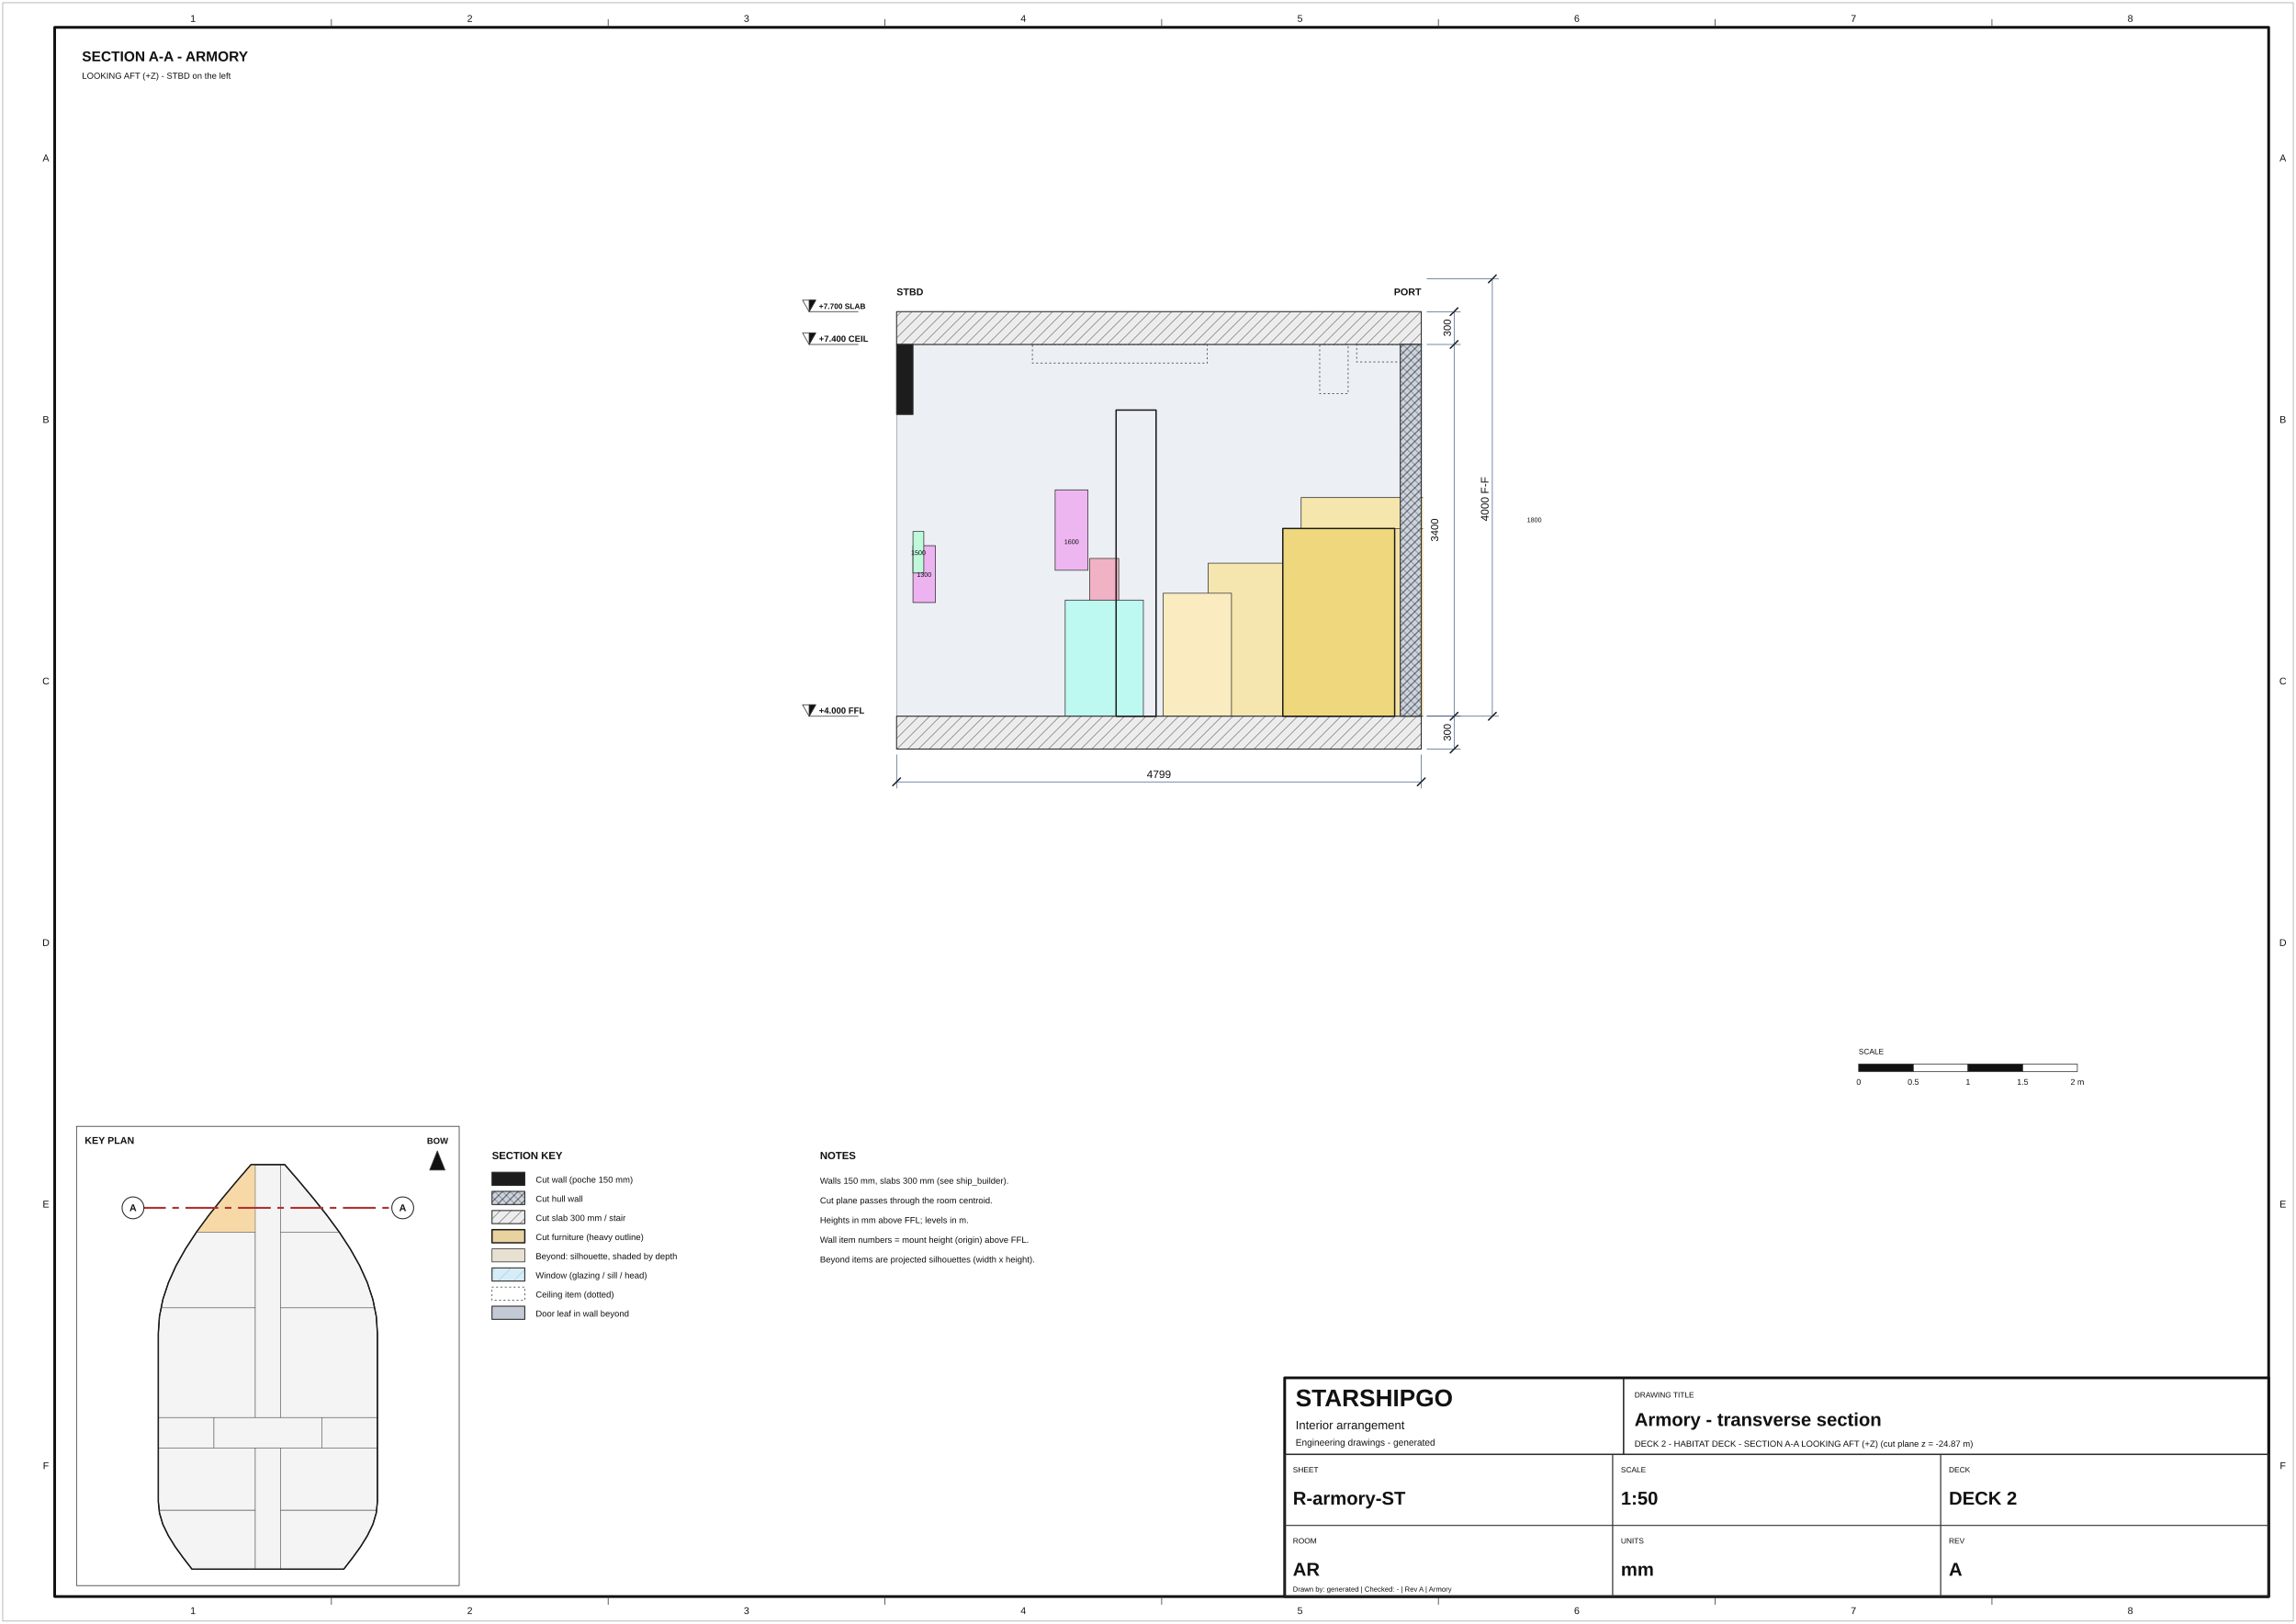
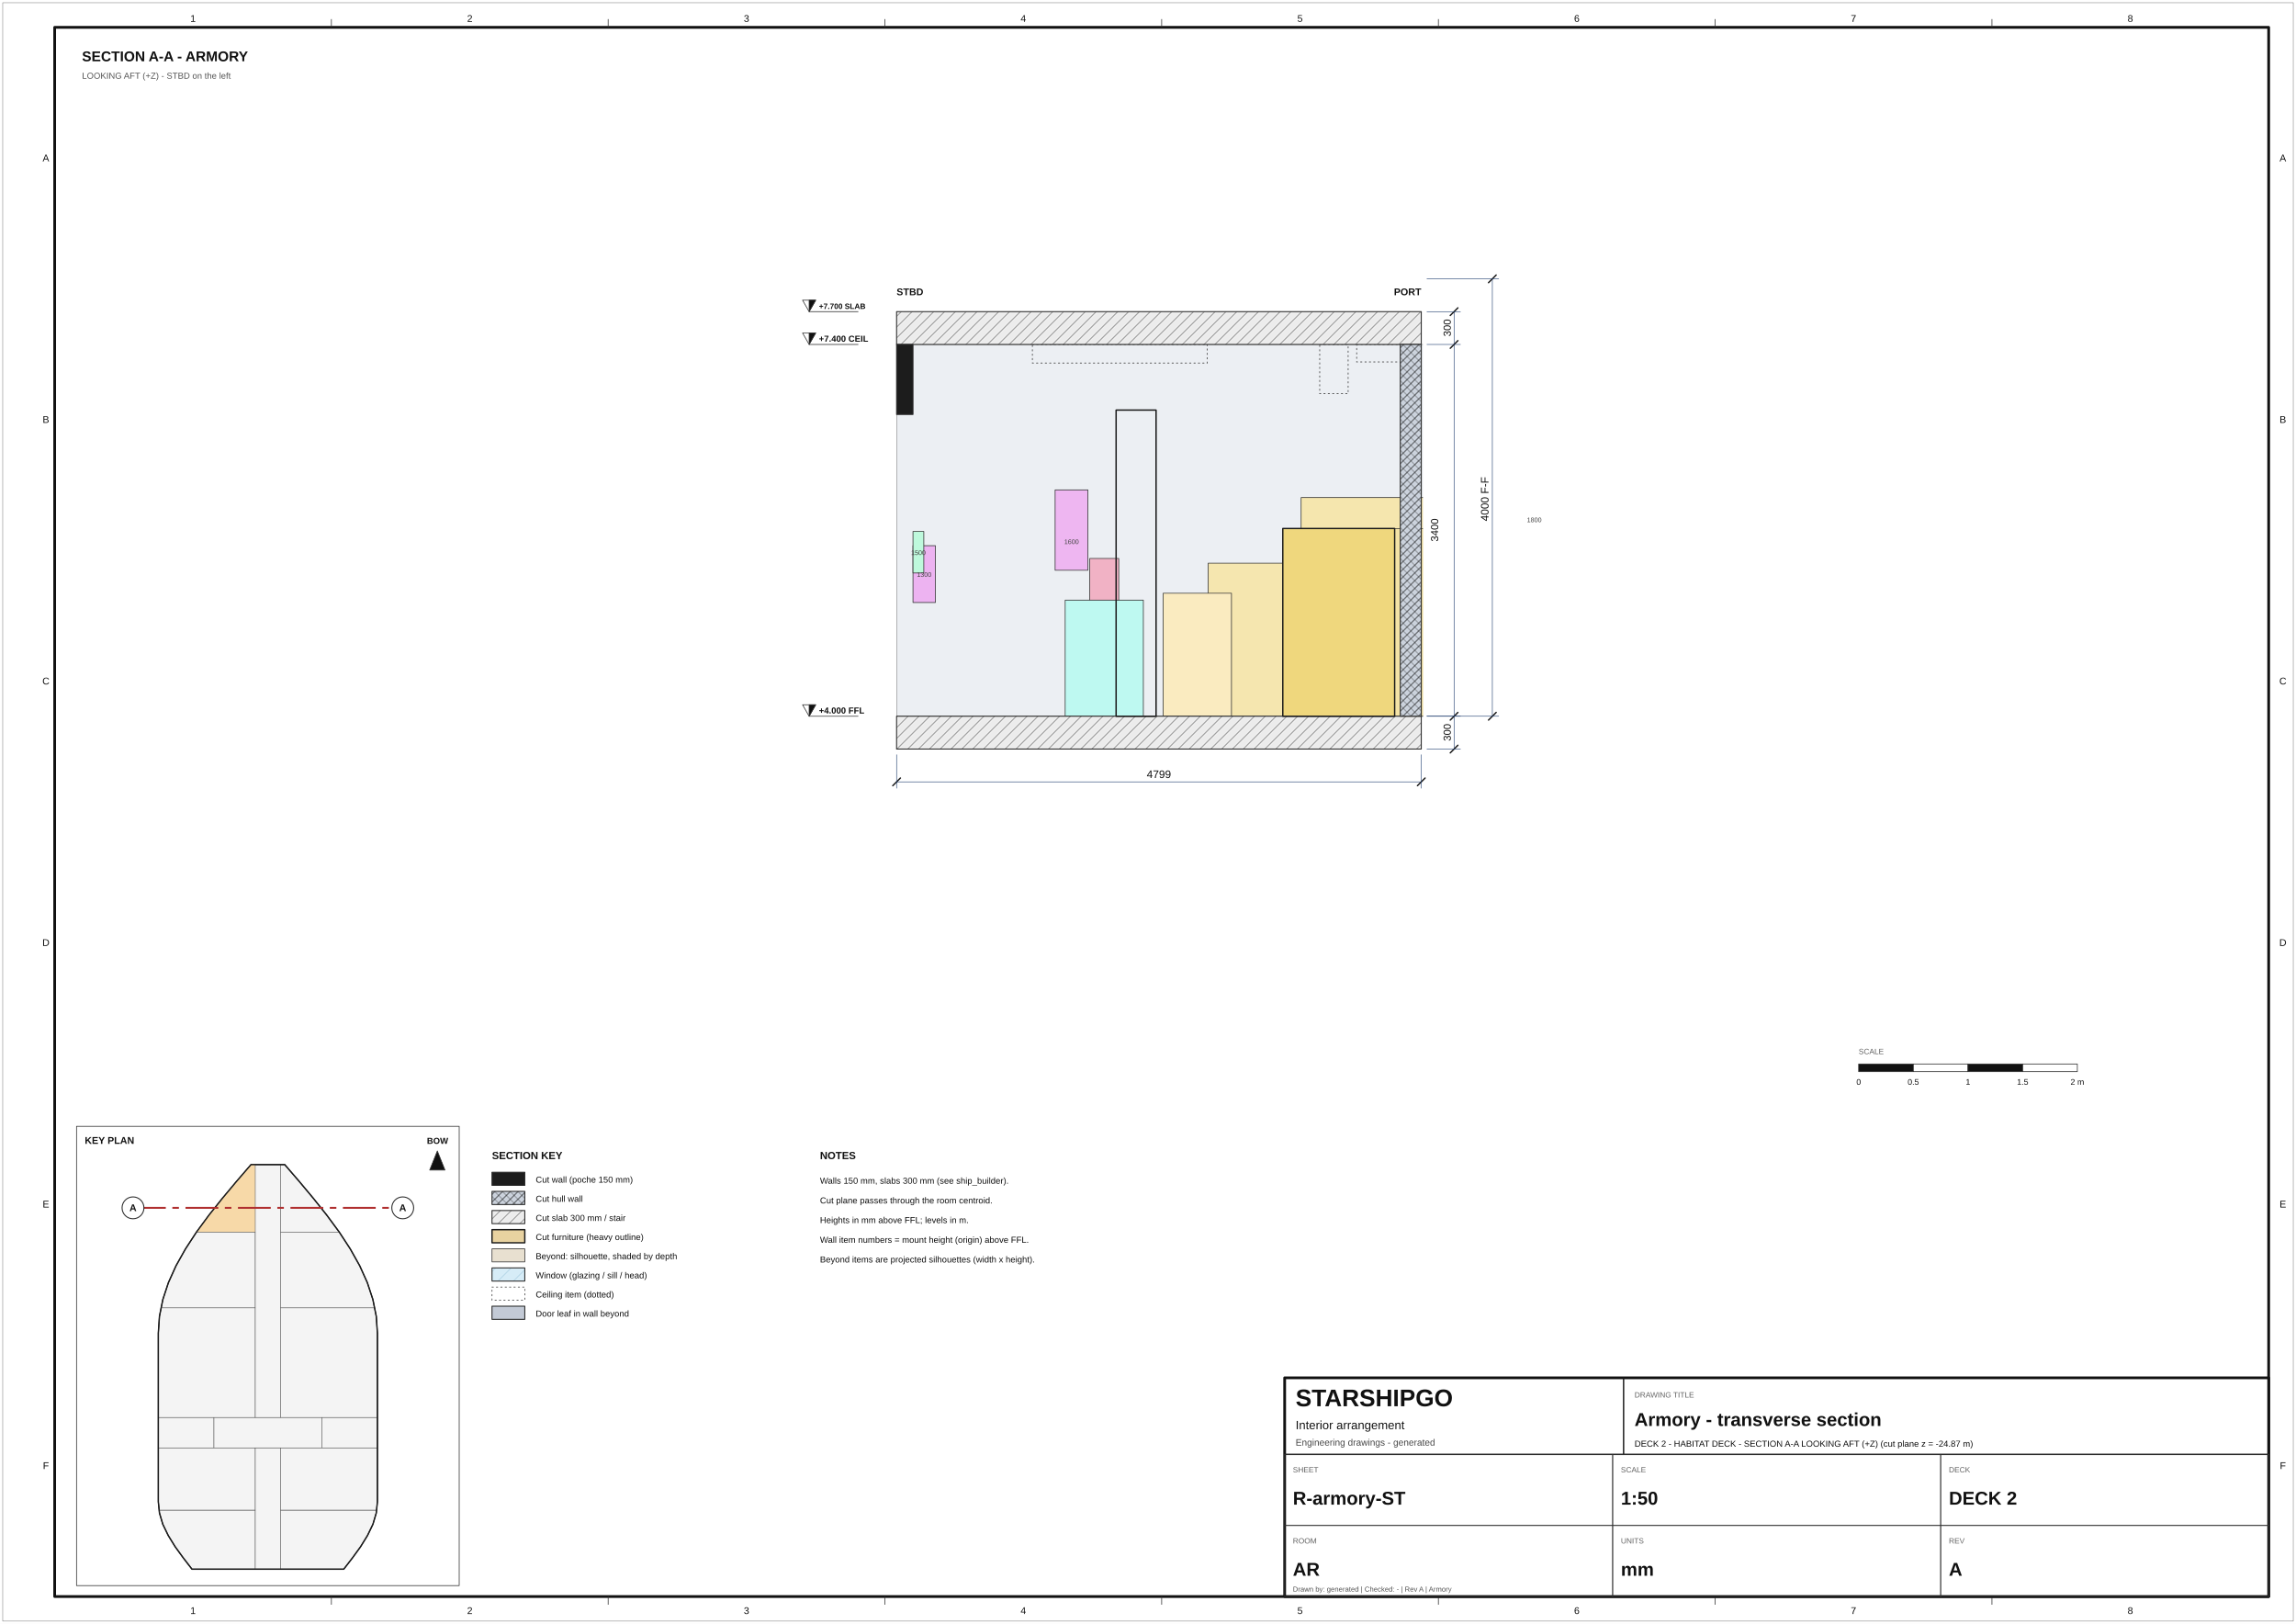
<svg xmlns="http://www.w3.org/2000/svg" width="420mm" height="297mm" viewBox="0 0 420 297">
  <style>
.t{font-family:Arial, Helvetica, 'DejaVu Sans', sans-serif;fill:#111}
.b{font-weight:bold}.i{font-style:italic}
.h{stroke:#111;stroke-width:.5;stroke-linejoin:round;stroke-linecap:round}
.m{stroke:#1a1a1a;stroke-width:.25;stroke-linejoin:round;stroke-linecap:round}
.n{stroke:#2a2a2a;stroke-width:.18;stroke-linejoin:round}
.f{stroke:#333;stroke-width:.13;stroke-linejoin:round}
.x{stroke:#555;stroke-width:.07}
.g{stroke:#9a9a9a;stroke-width:.1}
.gg{stroke:#c4c4c4;stroke-width:.08}
.d{stroke:#1d3c6e;stroke-width:.1}
.dsh{stroke:#222;stroke-width:.18;stroke-dasharray:1.6 .8}
.dot{stroke:#444;stroke-width:.14;stroke-dasharray:.25 .55;stroke-linecap:round}
.hid{stroke:#777;stroke-width:.12;stroke-dasharray:1 .7}
.cl{stroke:#b03030;stroke-width:.12;stroke-dasharray:5 1 1 1}
.cut{stroke:#b03030;stroke-width:.35;stroke-dasharray:6 1.2 1.2 1.2}
.red{stroke:#b03030;stroke-width:.13;stroke-dasharray:1.2 .7}
.none{stroke:none}
.halo{paint-order:stroke;stroke:#fff;stroke-width:.8;stroke-linejoin:round}
</style>
  <defs>
    <pattern id="hSlab" width="1.4" height="1.4" patternUnits="userSpaceOnUse" patternTransform="rotate(45)">
      <rect width="1.4" height="1.4" fill="#ececec" />
      <line x1="0" y1="0" x2="0" y2="1.4" stroke="#222" stroke-width=".13" />
    </pattern>
    <pattern id="hHull" width="1" height="1" patternUnits="userSpaceOnUse" patternTransform="rotate(45)">
      <rect width="1" height="1" fill="#c9d0da" />
      <line x1="0" y1="0" x2="0" y2="1" stroke="#111" stroke-width=".2" />
      <line x1="0" y1="0" x2="1" y2="0" stroke="#111" stroke-width=".1" />
    </pattern>
    <pattern id="hHole" width="1.6" height="1.6" patternUnits="userSpaceOnUse" patternTransform="rotate(-45)">
      <line x1="0" y1="0" x2="0" y2="1.6" stroke="#444" stroke-width=".12" />
    </pattern>
    <pattern id="hZone" width="1.8" height="1.8" patternUnits="userSpaceOnUse" patternTransform="rotate(45)">
      <line x1="0" y1="0" x2="0" y2="1.8" stroke="#d08080" stroke-width=".1" />
    </pattern>
    <pattern id="hPlen" width="1.6" height="1.6" patternUnits="userSpaceOnUse">
      <circle cx=".4" cy=".4" r=".12" fill="#888" />
      <circle cx="1.2" cy="1.2" r=".12" fill="#888" />
    </pattern>
    <pattern id="hGlass" width="2" height="2" patternUnits="userSpaceOnUse" patternTransform="rotate(45)">
      <rect width="2" height="2" fill="#d6ecf7" />
      <line x1="0" y1="0" x2="0" y2="2" stroke="#5a9abb" stroke-width=".08" />
    </pattern>
    <pattern id="hFloor" width="1.2" height="1.2" patternUnits="userSpaceOnUse" patternTransform="rotate(-45)">
      <rect width="1.2" height="1.2" fill="#f2f2f2" />
      <line x1="0" y1="0" x2="0" y2="1.2" stroke="#555" stroke-width=".1" />
    </pattern>
  </defs>
  <rect x="0" y="0" width="420" height="297" fill="#ffffff" />
  <text x="15" y="11.2" font-size="2.6" class="t b">SECTION A-A - ARMORY</text>
-   <text x="15" y="14.4" font-size="1.6" class="t" fill="#555">LOOKING AFT (+Z)  -  STBD on the left</text>
+   <text x="15" y="14.4" font-size="1.6" class="t" style="fill:#555">LOOKING AFT (+Z)  -  STBD on the left</text>
  <clipPath id="clipA">
    <rect x="163.71" y="56.7" width="96.58" height="80.6" />
  </clipPath>
  <g clip-path="url(#clipA)">
    <polygon points="164.01,63 303.33,63 303.33,131 164.01,131" class="x" fill="#eceff3" />
    <polygon points="193.01,89.6 199.01,89.6 199.01,104.3 193.01,104.3" class="f" fill="#eeb6f1" />
    <polygon points="221.01,103 237.01,103 237.01,131 221.01,131" class="f" fill="#f5e6af" />
    <polygon points="259.01,91 279.01,91 279.01,131 259.01,131" class="f" fill="#f5e6ae" />
    <polygon points="238.01,91 258.01,91 258.01,131 238.01,131" class="f" fill="#f5e6ae" />
    <polygon points="167.01,99.8 171.11,99.8 171.11,110.2 167.01,110.2" class="f" fill="#edb3f1" />
    <polygon points="248.17,63 259.85,63 259.85,66.2 248.17,66.2" class="dot" fill="none" />
    <polygon points="199.35,102.14 204.65,102.14 204.65,110.2 199.35,110.2" class="f" fill="#f1b2c5" />
    <polygon points="212.77,108.5 225.27,108.5 225.27,131 212.77,131" class="f" fill="#faebc0" />
    <polygon points="241.41,63 246.61,63 246.61,72 241.41,72" class="dot" fill="none" />
    <polygon points="270.48,84 290.84,84 290.84,106 270.48,106" class="f" fill="#f5e4aa" />
    <polygon points="194.85,109.76 209.15,109.76 209.15,131 194.85,131" class="f" fill="#bef9f1" />
    <polygon points="167.01,97.2 168.99,97.2 168.99,104.8 167.01,104.8" class="f" fill="#bef9dc" />
    <polygon points="188.85,63 220.85,63 220.85,66.4 188.85,66.4" class="dot" fill="none" />
    <polygon points="234.66,96.66 266.57,96.66 266.57,131 234.66,131" class="f" fill="#f4e3a6" />
    <polygon points="204.17,75 211.47,75 211.47,131 204.17,131" class="f" fill="none" />
    <polygon points="164.01,131 259.99,131 259.99,137 164.01,137" class="n" fill="url(#hSlab)" />
    <polygon points="164.01,57 259.99,57 259.99,63 164.01,63" class="n" fill="url(#hSlab)" />
    <polygon points="164.01,63 167.01,63 167.01,75.8 164.01,75.8" class="n" fill="#1c1c1c" />
    <polygon points="256.15,63 259.99,63 259.99,131 256.15,131" class="n" fill="url(#hHull)" />
    <polygon points="234.66,96.66 255.12,96.66 255.12,131 234.66,131" class="m" fill="#efd77d" />
    <polygon points="204.17,75 211.47,75 211.47,131 204.17,131" class="m" fill="none" />
  </g>
-   <text x="280.66" y="95.5" font-size="1.2" class="t" text-anchor="middle" fill="#444">1800</text>
-   <text x="196.01" y="99.5" font-size="1.2" class="t" text-anchor="middle" fill="#444">1600</text>
-   <text x="169.06" y="105.5" font-size="1.2" class="t" text-anchor="middle" fill="#444">1300</text>
-   <text x="168" y="101.5" font-size="1.2" class="t" text-anchor="middle" fill="#444">1500</text>
+   <text x="280.66" y="95.5" font-size="1.2" class="t" text-anchor="middle" style="fill:#444">1800</text>
+   <text x="196.01" y="99.5" font-size="1.2" class="t" text-anchor="middle" style="fill:#444">1600</text>
+   <text x="169.06" y="105.5" font-size="1.2" class="t" text-anchor="middle" style="fill:#444">1300</text>
+   <text x="168" y="101.5" font-size="1.2" class="t" text-anchor="middle" style="fill:#444">1500</text>
  <text x="164.01" y="54" font-size="1.8" class="t b">STBD</text>
  <text x="259.99" y="54" font-size="1.8" class="t b" text-anchor="end">PORT</text>
  <line x1="265.99" y1="137" x2="265.99" y2="57" class="d" />
  <line x1="265.29" y1="137.7" x2="266.69" y2="136.3" class="m" />
  <line x1="260.99" y1="137" x2="267.19" y2="137" class="d" />
  <line x1="265.29" y1="131.7" x2="266.69" y2="130.3" class="m" />
  <line x1="260.99" y1="131" x2="267.19" y2="131" class="d" />
  <line x1="265.29" y1="63.7" x2="266.69" y2="62.3" class="m" />
  <line x1="260.99" y1="63" x2="267.19" y2="63" class="d" />
  <line x1="265.29" y1="57.7" x2="266.69" y2="56.3" class="m" />
  <line x1="260.99" y1="57" x2="267.19" y2="57" class="d" />
  <text x="265.39" y="135.54" font-size="1.9" class="t" transform="rotate(-90 265.39 135.54)">300</text>
  <text x="263.09" y="99.05" font-size="1.9" class="t" transform="rotate(-90 263.09 99.05)">3400</text>
  <text x="265.39" y="61.54" font-size="1.9" class="t" transform="rotate(-90 265.39 61.54)">300</text>
  <line x1="272.99" y1="51" x2="272.99" y2="131" class="d" />
  <line x1="272.29" y1="51.7" x2="273.69" y2="50.3" class="m" />
  <line x1="272.29" y1="131.7" x2="273.69" y2="130.3" class="m" />
  <line x1="260.99" y1="51" x2="274.19" y2="51" class="d" />
  <line x1="260.99" y1="131" x2="274.19" y2="131" class="d" />
  <text x="272.29" y="95.32" font-size="2" class="t" transform="rotate(-90 272.29 95.32)">4000 F-F</text>
  <line x1="148.01" y1="131" x2="157.01" y2="131" class="f" />
  <polygon points="148.01,131 146.81,128.9 149.21,128.9" class="f" fill="#fff" />
  <polygon points="148.01,131 149.21,128.9 148.01,128.9" class="f" fill="#111" />
  <text x="149.81" y="130.5" font-size="1.6" class="t b">+4.000 FFL</text>
  <line x1="148.01" y1="63" x2="157.01" y2="63" class="f" />
  <polygon points="148.01,63 146.81,60.9 149.21,60.9" class="f" fill="#fff" />
  <polygon points="148.01,63 149.21,60.9 148.01,60.9" class="f" fill="#111" />
  <text x="149.81" y="62.5" font-size="1.6" class="t b">+7.400 CEIL</text>
  <line x1="148.01" y1="57" x2="157.01" y2="57" class="f" />
  <polygon points="148.01,57 146.81,54.9 149.21,54.9" class="f" fill="#fff" />
  <polygon points="148.01,57 149.21,54.9 148.01,54.9" class="f" fill="#111" />
  <text x="149.81" y="56.5" font-size="1.4" class="t b">+7.700 SLAB</text>
  <line x1="164.01" y1="143" x2="259.99" y2="143" class="d" />
  <line x1="163.31" y1="143.7" x2="164.71" y2="142.3" class="m" />
  <line x1="259.29" y1="143.7" x2="260.69" y2="142.3" class="m" />
  <line x1="164.01" y1="138" x2="164.01" y2="144.2" class="d" />
  <line x1="259.99" y1="138" x2="259.99" y2="144.2" class="d" />
  <text x="212" y="142.3" font-size="2" class="t" text-anchor="middle">4799</text>
-   <text x="340" y="192.8" font-size="1.4" class="t" fill="#666">SCALE</text>
+   <text x="340" y="192.8" font-size="1.4" class="t" style="fill:#666">SCALE</text>
  <rect x="340" y="194.6" width="10" height="1.4" class="f" fill="#111" />
  <rect x="350" y="194.6" width="10" height="1.4" class="f" fill="#fff" />
  <rect x="360" y="194.6" width="10" height="1.4" class="f" fill="#111" />
  <rect x="370" y="194.6" width="10" height="1.4" class="f" fill="#fff" />
  <text x="340" y="198.4" font-size="1.5" class="t" text-anchor="middle">0</text>
  <text x="350" y="198.4" font-size="1.5" class="t" text-anchor="middle">0.5</text>
  <text x="360" y="198.4" font-size="1.5" class="t" text-anchor="middle">1</text>
  <text x="370" y="198.4" font-size="1.5" class="t" text-anchor="middle">1.5</text>
  <text x="380" y="198.4" font-size="1.5" class="t" text-anchor="middle">2 m</text>
  <rect x="14" y="206" width="70" height="84" class="f" fill="none" />
  <text x="15.5" y="209.2" font-size="1.8" class="t b">KEY PLAN</text>
  <polygon points="52.08,213 54.74,216.08 57.32,219.17 59.78,222.25 62.05,225.33 64.07,228.42 65.8,231.5 67.19,234.58 68.21,237.67 68.83,240.75 69.04,243.83 69.04,274.67 68.83,276.72 68.22,278.78 67.23,280.83 65.96,282.89 64.47,284.94 62.88,287 35.12,287 33.53,284.94 32.04,282.89 30.77,280.83 29.78,278.78 29.17,276.72 28.96,274.67 28.96,243.83 29.17,240.75 29.79,237.67 30.81,234.58 32.2,231.5 33.93,228.42 35.95,225.33 38.22,222.25 40.68,219.17 43.26,216.08 45.92,213" class="n" fill="#f4f4f4" />
  <polygon points="46.69,213 51.31,213 51.31,259.25 46.69,259.25" class="x" fill="none" />
  <polygon points="46.69,264.8 51.31,264.8 51.31,287 46.69,287" class="x" fill="none" />
  <polygon points="39.13,259.25 58.87,259.25 58.87,264.8 39.13,264.8" class="x" fill="none" />
  <polygon points="28.96,259.25 39.13,259.25 39.13,264.8 28.96,264.8" class="x" fill="none" />
  <polygon points="58.87,259.25 69.04,259.25 69.04,264.8 58.87,264.8" class="x" fill="none" />
  <polygon points="35.95,225.33 38.22,222.25 40.68,219.17 43.26,216.08 45.92,213 46.69,213 46.69,225.33" class="x" fill="#f7d9a8" />
  <polygon points="29.79,237.67 30.81,234.58 32.2,231.5 33.93,228.42 35.95,225.33 46.69,225.33 46.69,239.21 29.48,239.21" class="x" fill="none" />
  <polygon points="28.96,243.83 29.17,240.75 29.48,239.21 46.69,239.21 46.69,259.25 28.96,259.25" class="x" fill="none" />
  <polygon points="51.31,213 52.08,213 54.74,216.08 57.32,219.17 59.78,222.25 62.05,225.33 51.31,225.33" class="x" fill="none" />
  <polygon points="51.31,225.33 62.05,225.33 64.07,228.42 65.8,231.5 67.19,234.58 68.21,237.67 68.52,239.21 51.31,239.21" class="x" fill="none" />
  <polygon points="51.31,239.21 68.52,239.21 68.83,240.75 69.04,243.83 69.04,259.25 51.31,259.25" class="x" fill="none" />
  <polygon points="28.96,274.67 28.96,264.8 46.69,264.8 46.69,276.21 29.12,276.21" class="x" fill="none" />
  <polygon points="33.53,284.94 32.04,282.89 30.77,280.83 29.78,278.78 29.17,276.72 29.12,276.21 46.69,276.21 46.69,287 35.12,287" class="x" fill="none" />
  <polygon points="51.31,264.8 69.04,264.8 69.04,274.67 68.88,276.21 51.31,276.21" class="x" fill="none" />
  <polygon points="51.31,276.21 68.88,276.21 68.83,276.72 68.22,278.78 67.23,280.83 65.96,282.89 64.47,284.94 62.88,287 51.31,287" class="x" fill="none" />
  <polygon points="52.08,213 54.74,216.08 57.32,219.17 59.78,222.25 62.05,225.33 64.07,228.42 65.8,231.5 67.19,234.58 68.21,237.67 68.83,240.75 69.04,243.83 69.04,274.67 68.83,276.72 68.22,278.78 67.23,280.83 65.96,282.89 64.47,284.94 62.88,287 35.12,287 33.53,284.94 32.04,282.89 30.77,280.83 29.78,278.78 29.17,276.72 28.96,274.67 28.96,243.83 29.17,240.75 29.79,237.67 30.81,234.58 32.2,231.5 33.93,228.42 35.95,225.33 38.22,222.25 40.68,219.17 43.26,216.08 45.92,213" class="m" fill="none" />
  <line x1="24.33" y1="220.91" x2="73.67" y2="220.91" class="cut" />
  <circle cx="24.33" cy="220.91" r="2" class="n" fill="#fff" />
  <text x="24.33" y="221.51" font-size="1.8" class="t b" text-anchor="middle">A</text>
  <circle cx="73.67" cy="220.91" r="2" class="n" fill="#fff" />
  <text x="73.67" y="221.51" font-size="1.8" class="t b" text-anchor="middle">A</text>
  <text x="82" y="209.2" font-size="1.6" class="t b" text-anchor="end">BOW</text>
  <polygon points="80,210.5 81.4,214 78.6,214" class="f" fill="#111" />
  <text x="90" y="212" font-size="1.9" class="t b">SECTION KEY</text>
  <rect x="90" y="214.4" width="6" height="2.4" class="n" fill="#1c1c1c" />
  <text x="98" y="216.3" font-size="1.6" class="t">Cut wall (poche 150 mm)</text>
  <rect x="90" y="217.9" width="6" height="2.4" class="n" fill="url(#hHull)" />
  <text x="98" y="219.8" font-size="1.6" class="t">Cut hull wall</text>
  <rect x="90" y="221.4" width="6" height="2.4" class="n" fill="url(#hSlab)" />
  <text x="98" y="223.3" font-size="1.6" class="t">Cut slab 300 mm / stair</text>
  <rect x="90" y="224.9" width="6" height="2.4" class="m" fill="#e8d2a0" />
  <text x="98" y="226.8" font-size="1.6" class="t">Cut furniture (heavy outline)</text>
  <rect x="90" y="228.4" width="6" height="2.4" class="f" fill="#e8e0d0" />
  <text x="98" y="230.3" font-size="1.6" class="t">Beyond: silhouette, shaded by depth</text>
  <rect x="90" y="231.9" width="6" height="2.4" class="n" fill="url(#hGlass)" />
  <text x="98" y="233.8" font-size="1.6" class="t">Window (glazing / sill / head)</text>
  <rect x="90" y="235.4" width="6" height="2.4" class="dot" fill="none" />
  <text x="98" y="237.3" font-size="1.6" class="t">Ceiling item (dotted)</text>
  <rect x="90" y="238.9" width="6" height="2.4" class="n" fill="#c3cad6" />
  <text x="98" y="240.8" font-size="1.6" class="t">Door leaf in wall beyond</text>
  <text x="150" y="212" font-size="1.9" class="t b">NOTES</text>
  <text x="150" y="216.5" font-size="1.6" class="t">Walls 150 mm, slabs 300 mm (see ship_builder).</text>
  <text x="150" y="220.1" font-size="1.6" class="t">Cut plane passes through the room centroid.</text>
  <text x="150" y="223.7" font-size="1.6" class="t">Heights in mm above FFL; levels in m.</text>
  <text x="150" y="227.3" font-size="1.6" class="t">Wall item numbers = mount height (origin) above FFL.</text>
  <text x="150" y="230.9" font-size="1.6" class="t">Beyond items are projected silhouettes (width x height).</text>
  <rect x="0.5" y="0.5" width="419" height="296" class="x" fill="none" />
  <rect x="10" y="5" width="405" height="287" class="h" fill="none" />
  <text x="35.31" y="4" font-size="1.8" class="t" text-anchor="middle">1</text>
  <text x="35.31" y="295.2" font-size="1.8" class="t" text-anchor="middle">1</text>
  <text x="85.94" y="4" font-size="1.8" class="t" text-anchor="middle">2</text>
  <text x="85.94" y="295.2" font-size="1.8" class="t" text-anchor="middle">2</text>
  <line x1="60.62" y1="3.5" x2="60.62" y2="5" class="f" />
  <line x1="60.62" y1="292" x2="60.62" y2="293.5" class="f" />
  <text x="136.56" y="4" font-size="1.8" class="t" text-anchor="middle">3</text>
  <text x="136.56" y="295.2" font-size="1.8" class="t" text-anchor="middle">3</text>
  <line x1="111.25" y1="3.5" x2="111.25" y2="5" class="f" />
  <line x1="111.25" y1="292" x2="111.25" y2="293.5" class="f" />
  <text x="187.19" y="4" font-size="1.8" class="t" text-anchor="middle">4</text>
  <text x="187.19" y="295.2" font-size="1.8" class="t" text-anchor="middle">4</text>
  <line x1="161.88" y1="3.5" x2="161.88" y2="5" class="f" />
  <line x1="161.88" y1="292" x2="161.88" y2="293.5" class="f" />
  <text x="237.81" y="4" font-size="1.8" class="t" text-anchor="middle">5</text>
  <text x="237.81" y="295.2" font-size="1.8" class="t" text-anchor="middle">5</text>
  <line x1="212.5" y1="3.5" x2="212.5" y2="5" class="f" />
  <line x1="212.5" y1="292" x2="212.5" y2="293.5" class="f" />
  <text x="288.44" y="4" font-size="1.8" class="t" text-anchor="middle">6</text>
  <text x="288.44" y="295.2" font-size="1.8" class="t" text-anchor="middle">6</text>
  <line x1="263.12" y1="3.5" x2="263.12" y2="5" class="f" />
  <line x1="263.12" y1="292" x2="263.12" y2="293.5" class="f" />
  <text x="339.06" y="4" font-size="1.8" class="t" text-anchor="middle">7</text>
  <text x="339.06" y="295.2" font-size="1.8" class="t" text-anchor="middle">7</text>
  <line x1="313.75" y1="3.5" x2="313.75" y2="5" class="f" />
  <line x1="313.75" y1="292" x2="313.75" y2="293.5" class="f" />
  <text x="389.69" y="4" font-size="1.8" class="t" text-anchor="middle">8</text>
  <text x="389.69" y="295.2" font-size="1.8" class="t" text-anchor="middle">8</text>
  <line x1="364.38" y1="3.5" x2="364.38" y2="5" class="f" />
  <line x1="364.38" y1="292" x2="364.38" y2="293.5" class="f" />
  <text x="8.4" y="29.52" font-size="1.8" class="t" text-anchor="middle">A</text>
  <text x="417.6" y="29.52" font-size="1.8" class="t" text-anchor="middle">A</text>
  <text x="8.4" y="77.35" font-size="1.8" class="t" text-anchor="middle">B</text>
  <text x="417.6" y="77.35" font-size="1.8" class="t" text-anchor="middle">B</text>
  <text x="8.4" y="125.18" font-size="1.8" class="t" text-anchor="middle">C</text>
  <text x="417.6" y="125.18" font-size="1.8" class="t" text-anchor="middle">C</text>
  <text x="8.4" y="173.02" font-size="1.8" class="t" text-anchor="middle">D</text>
  <text x="417.6" y="173.02" font-size="1.8" class="t" text-anchor="middle">D</text>
  <text x="8.4" y="220.85" font-size="1.8" class="t" text-anchor="middle">E</text>
  <text x="417.6" y="220.85" font-size="1.8" class="t" text-anchor="middle">E</text>
  <text x="8.4" y="268.68" font-size="1.8" class="t" text-anchor="middle">F</text>
  <text x="417.6" y="268.68" font-size="1.8" class="t" text-anchor="middle">F</text>
  <rect x="235" y="252" width="180" height="40" class="h" fill="#ffffff" />
  <line x1="235" y1="266" x2="415" y2="266" class="m" />
  <line x1="297" y1="252" x2="297" y2="266" class="m" />
  <text x="237" y="257.2" font-size="4.4" class="t b">STARSHIPGO</text>
  <text x="237" y="261.4" font-size="2.2" class="t">Interior arrangement</text>
-   <text x="237" y="264.4" font-size="1.7" class="t" fill="#444">Engineering drawings - generated</text>
-   <text x="299" y="255.6" font-size="1.4" class="t" fill="#666">DRAWING TITLE</text>
+   <text x="237" y="264.4" font-size="1.7" class="t" style="fill:#444">Engineering drawings - generated</text>
+   <text x="299" y="255.6" font-size="1.4" class="t" style="fill:#666">DRAWING TITLE</text>
  <text x="299" y="260.8" font-size="3.4" class="t b">Armory - transverse section</text>
  <text x="299" y="264.6" font-size="1.6" class="t">DECK 2 - HABITAT DECK  -  SECTION A-A LOOKING AFT (+Z)  (cut plane z = -24.87 m)</text>
  <rect x="235" y="266" width="60" height="13" class="f" fill="none" />
-   <text x="236.5" y="269.3" font-size="1.4" class="t" fill="#666">SHEET</text>
+   <text x="236.5" y="269.3" font-size="1.4" class="t" style="fill:#666">SHEET</text>
  <text x="236.5" y="275.2" font-size="3.4" class="t b">R-armory-ST</text>
  <rect x="295" y="266" width="60" height="13" class="f" fill="none" />
-   <text x="296.5" y="269.3" font-size="1.4" class="t" fill="#666">SCALE</text>
+   <text x="296.5" y="269.3" font-size="1.4" class="t" style="fill:#666">SCALE</text>
  <text x="296.5" y="275.2" font-size="3.4" class="t b">1:50</text>
  <rect x="355" y="266" width="60" height="13" class="f" fill="none" />
-   <text x="356.5" y="269.3" font-size="1.4" class="t" fill="#666">DECK</text>
+   <text x="356.5" y="269.3" font-size="1.4" class="t" style="fill:#666">DECK</text>
  <text x="356.5" y="275.2" font-size="3.4" class="t b">DECK 2</text>
  <rect x="235" y="279" width="60" height="13" class="f" fill="none" />
-   <text x="236.5" y="282.3" font-size="1.4" class="t" fill="#666">ROOM</text>
+   <text x="236.5" y="282.3" font-size="1.4" class="t" style="fill:#666">ROOM</text>
  <text x="236.5" y="288.2" font-size="3.4" class="t b">AR</text>
  <rect x="295" y="279" width="60" height="13" class="f" fill="none" />
-   <text x="296.5" y="282.3" font-size="1.4" class="t" fill="#666">UNITS</text>
+   <text x="296.5" y="282.3" font-size="1.4" class="t" style="fill:#666">UNITS</text>
  <text x="296.5" y="288.2" font-size="3.4" class="t b">mm</text>
  <rect x="355" y="279" width="60" height="13" class="f" fill="none" />
-   <text x="356.5" y="282.3" font-size="1.4" class="t" fill="#666">REV</text>
+   <text x="356.5" y="282.3" font-size="1.4" class="t" style="fill:#666">REV</text>
  <text x="356.5" y="288.2" font-size="3.4" class="t b">A</text>
-   <text x="236.5" y="291.1" font-size="1.3" class="t" fill="#555">Drawn by: generated   |   Checked: -   |   Rev A   |   Armory</text>
+   <text x="236.5" y="291.1" font-size="1.3" class="t" style="fill:#555">Drawn by: generated   |   Checked: -   |   Rev A   |   Armory</text>
</svg>
